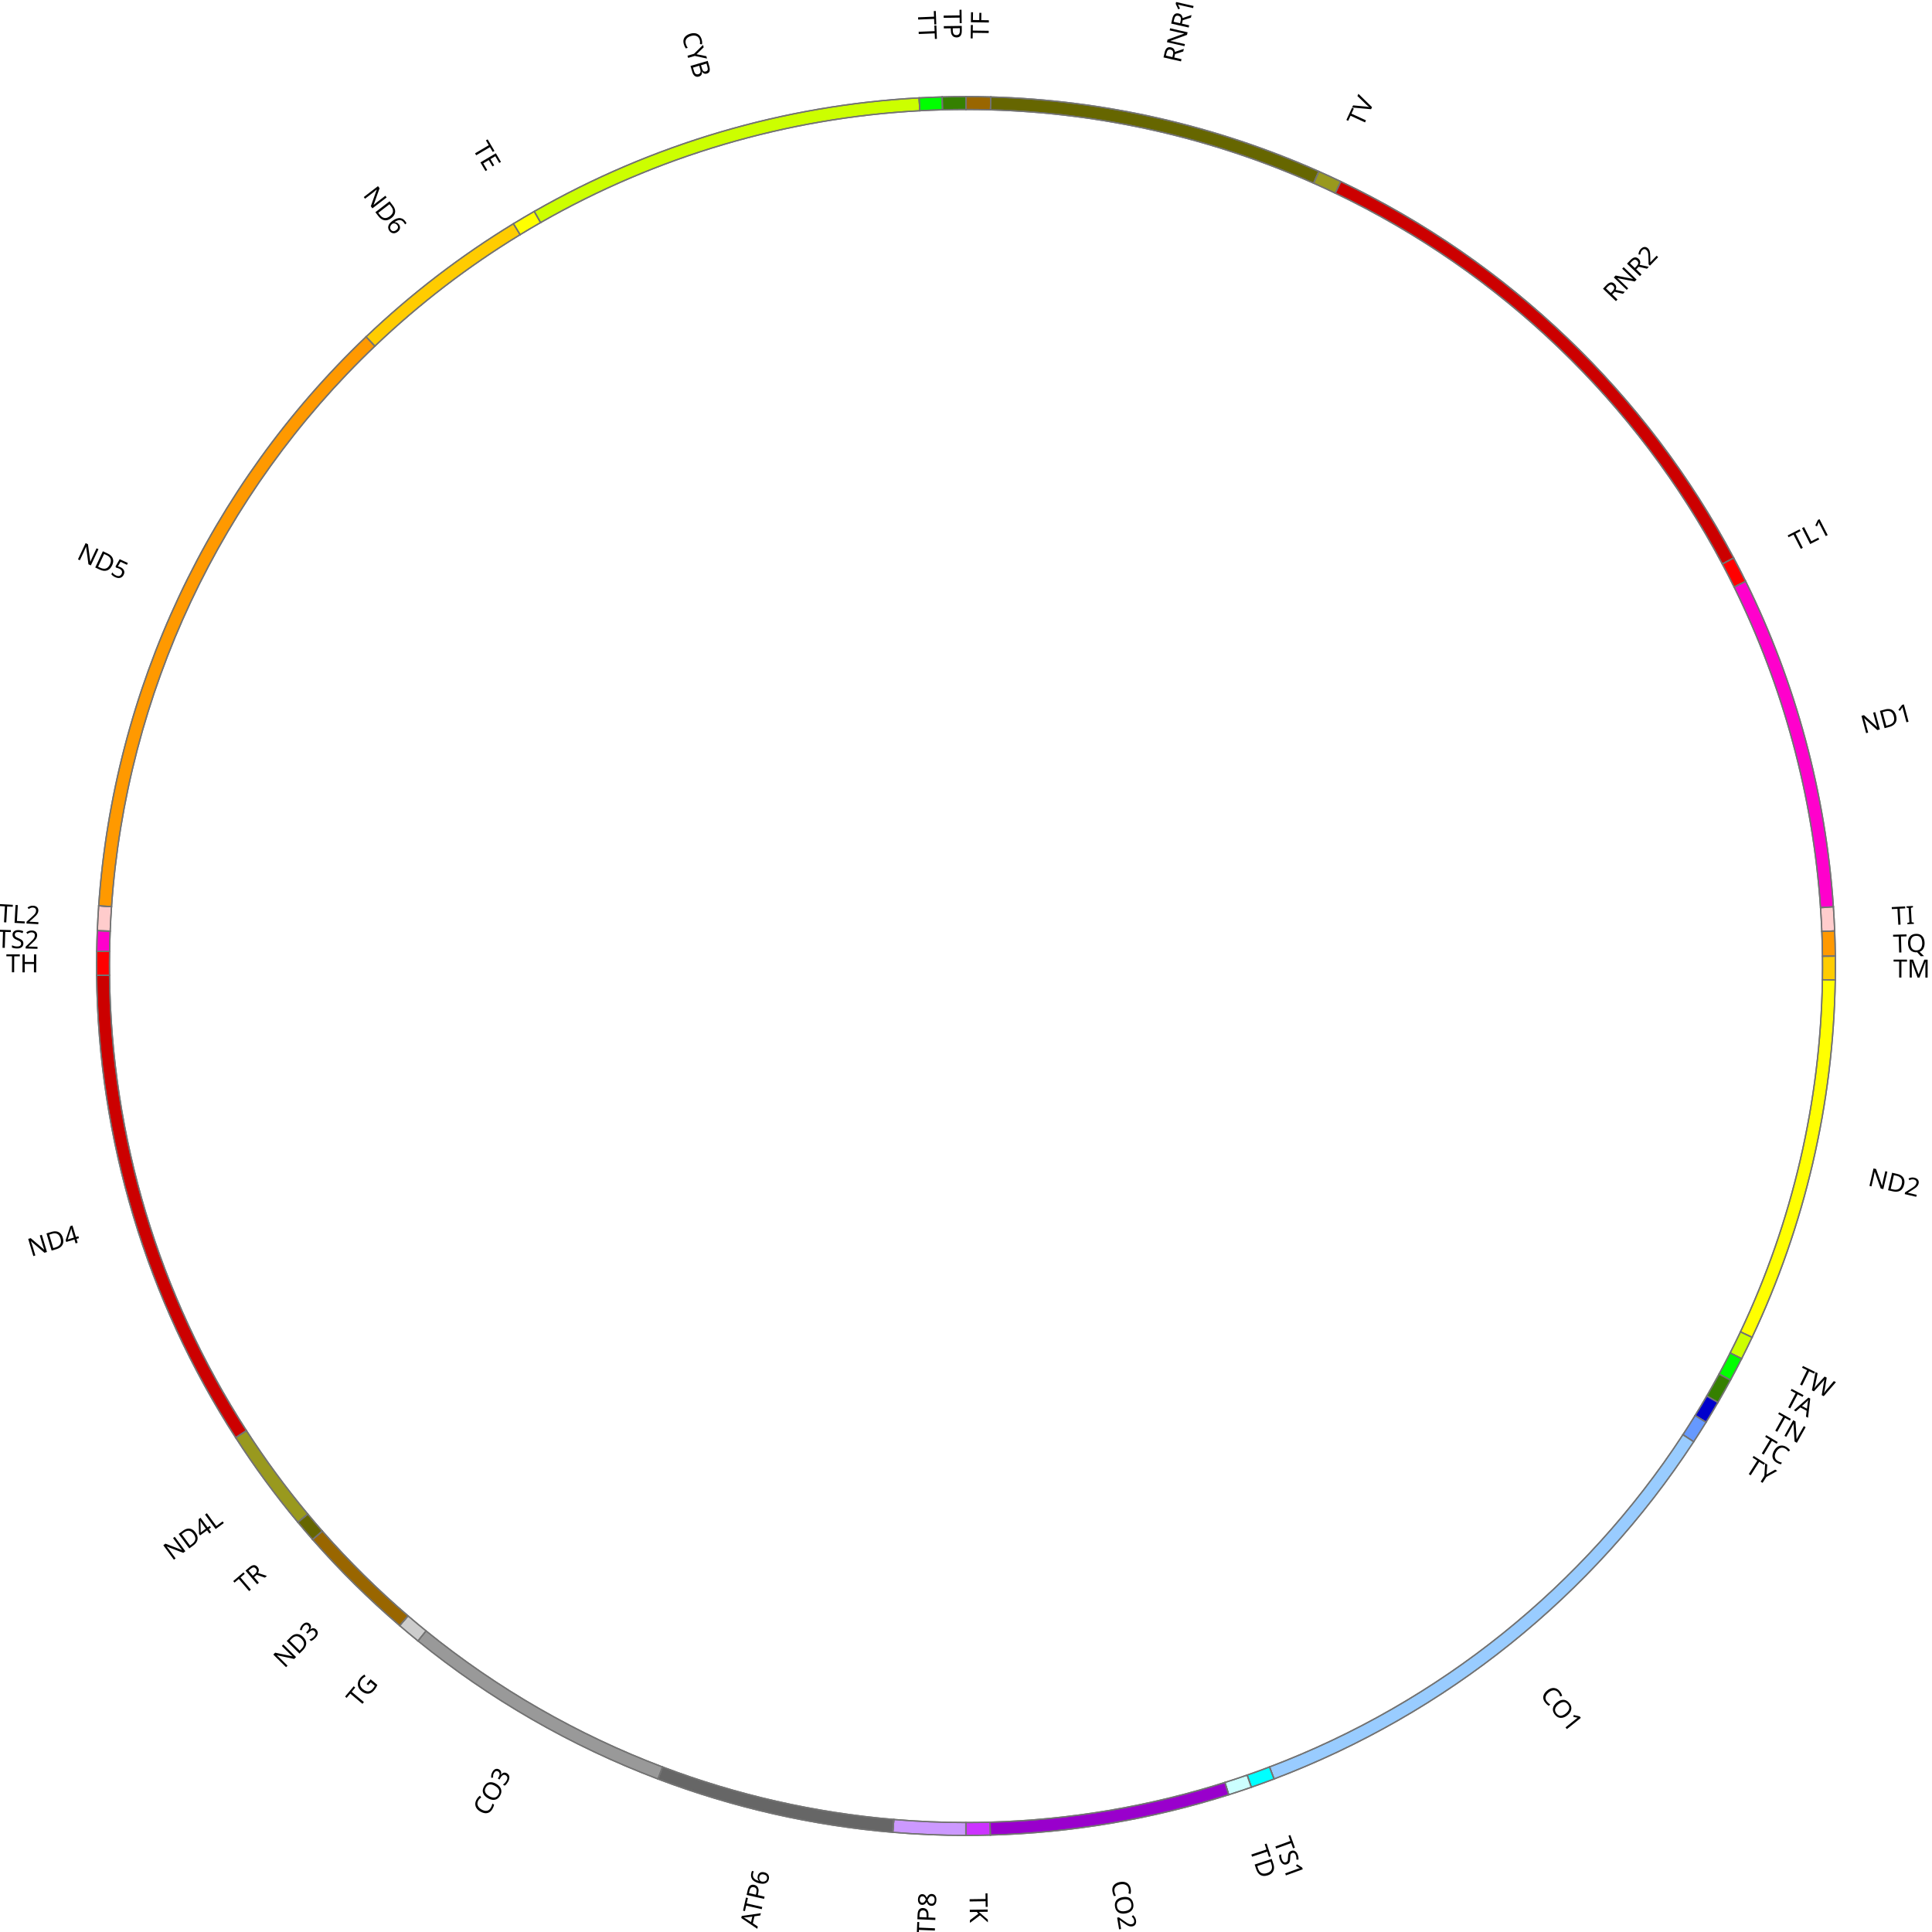
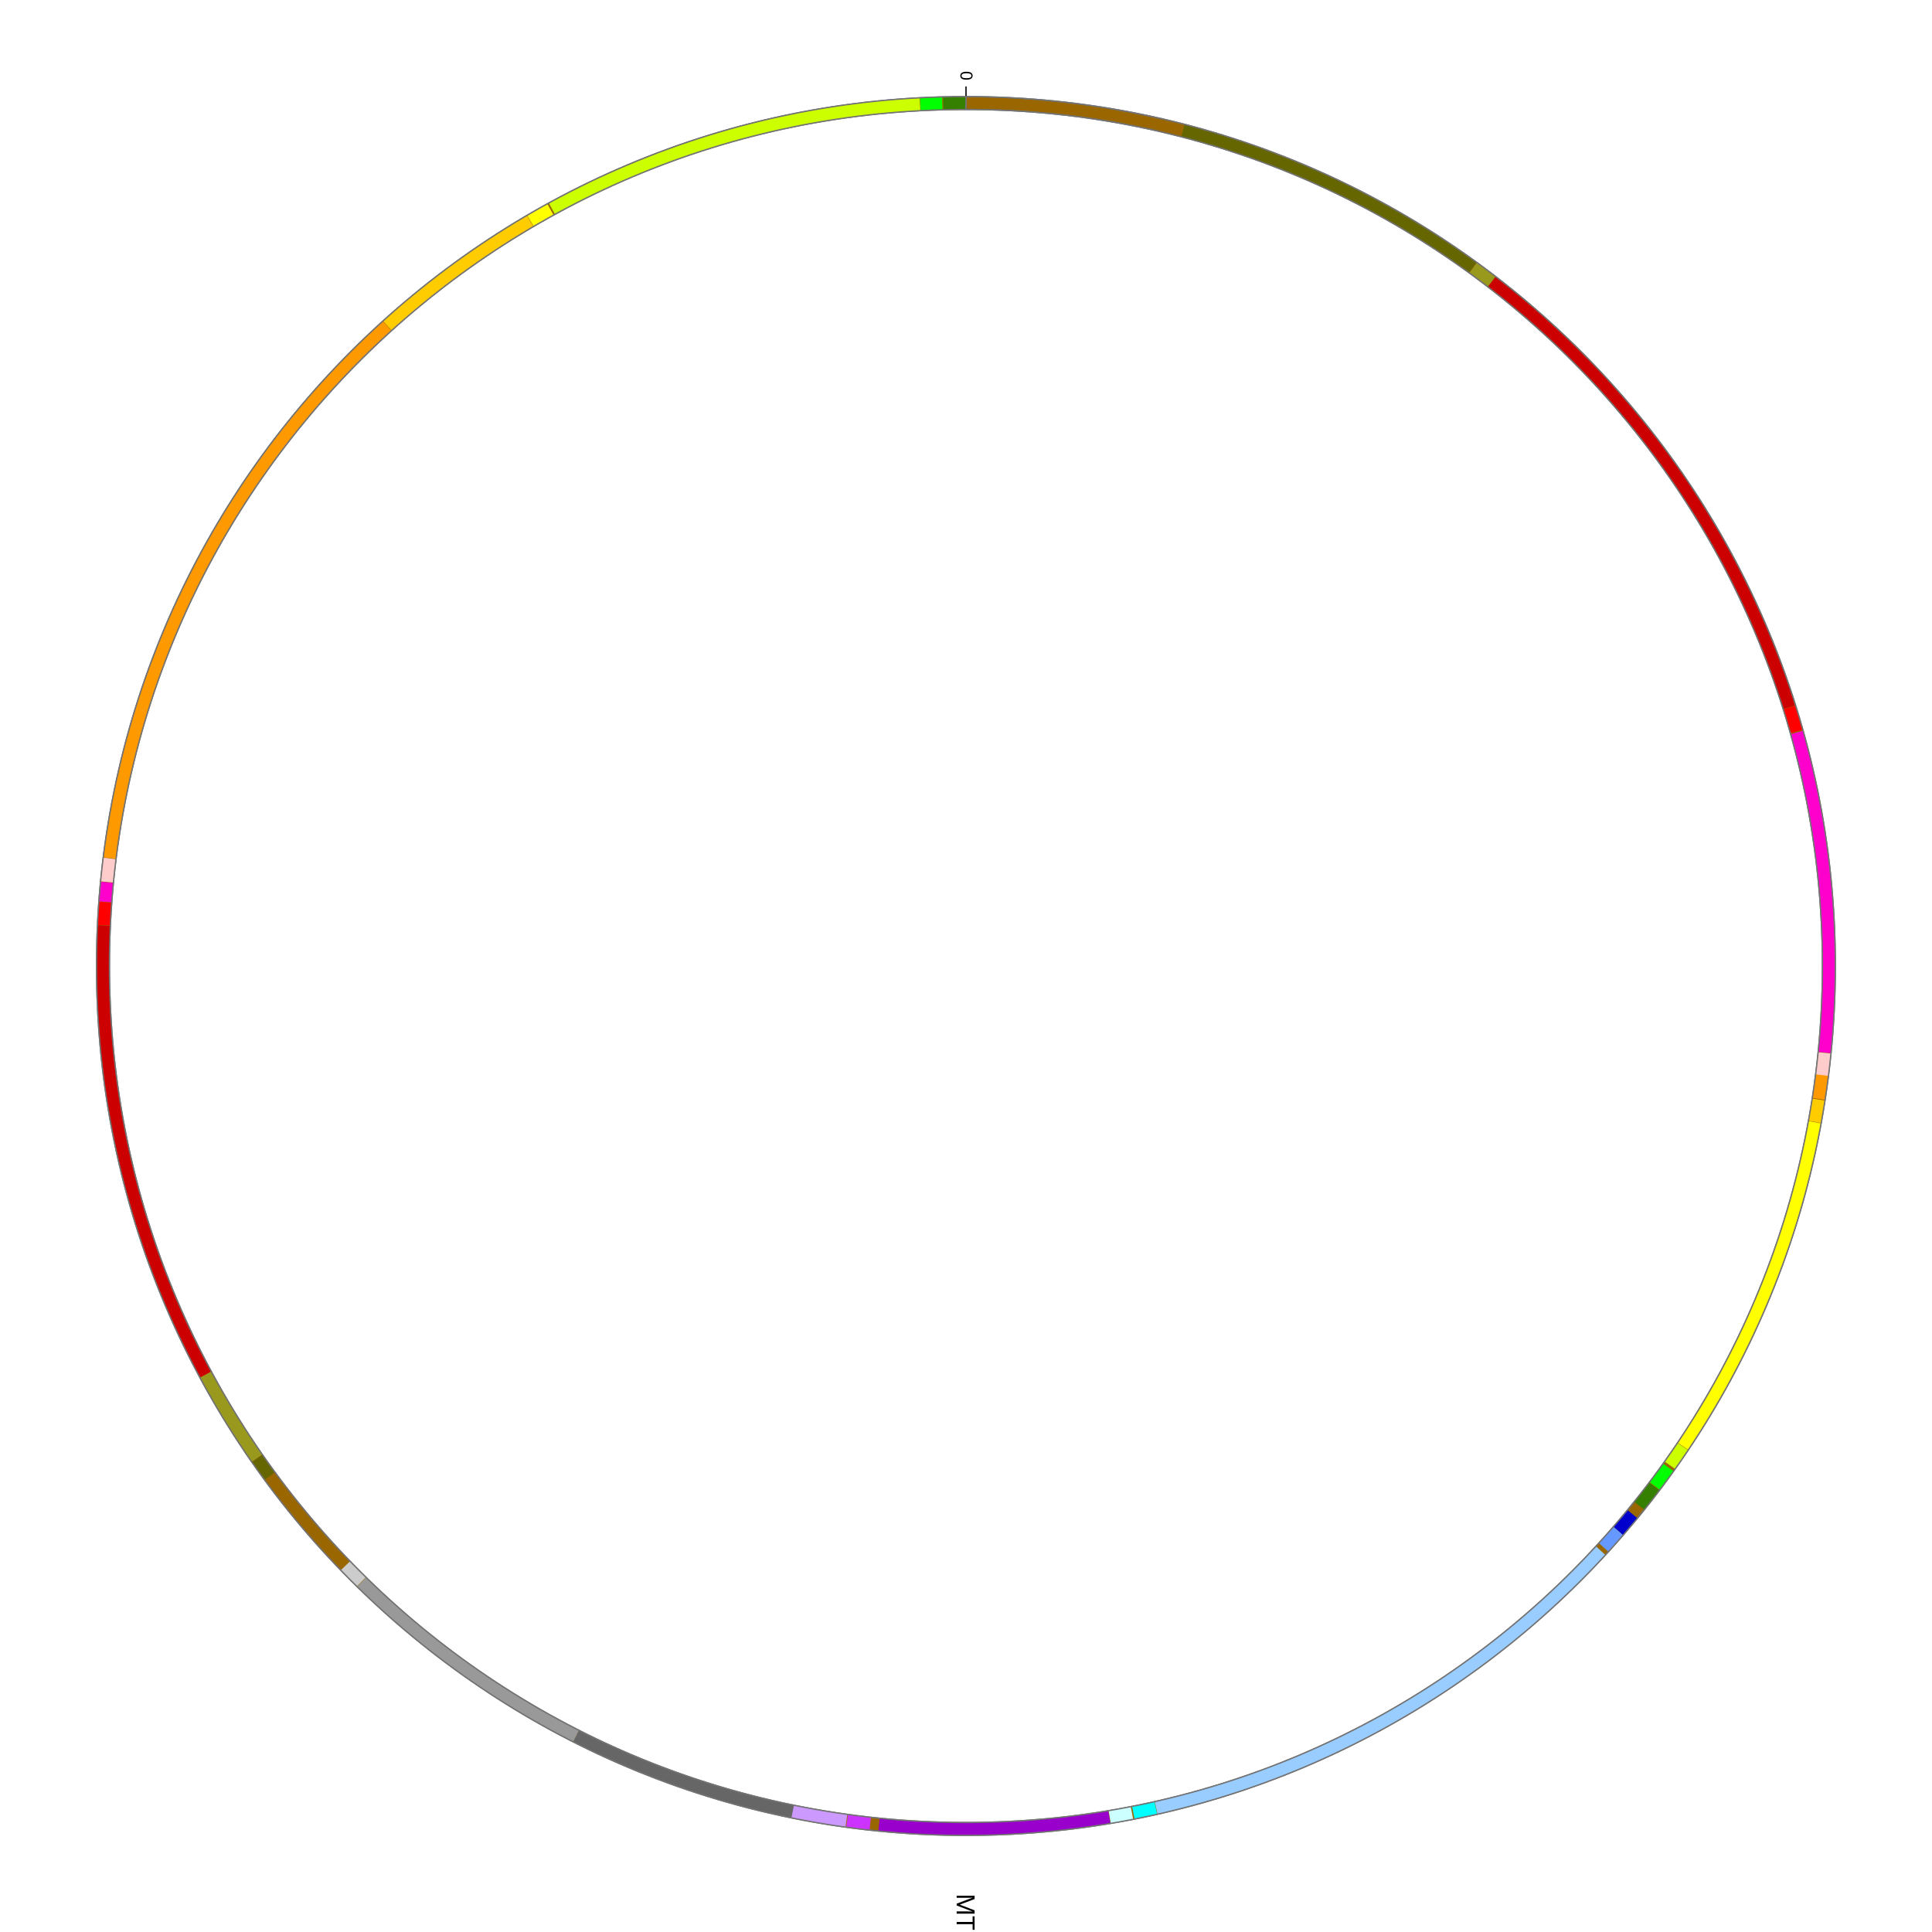
<svg xmlns="http://www.w3.org/2000/svg" width="3000px" height="3000px" version="1.1">
  <g id="bg">
    <rect x="0" y="0" width="3000px" height="3000px" style="fill:rgb(255,255,255);" />
  </g>
  <g id="ideograms">
-     <path d="M1500.000,170.000 A1330.000,1330.000 40.000 0,1 1538.031,170.544 L1538.603,150.552 A1350.000,1350.000 0.000 0,0 1500.000,150.000 Z" style="stroke-width:2.0;stroke:rgb(115,115,115);stroke-linecap:round;fill:rgb(153,102,0);" />
-     <text x="1535.1" y="60.4" font-size="39.0px" font-family="CMUBright-Roman" style="text-anchor:start;fill:rgb(0,0,0);" transform="rotate(270.8,1535.1,60.4)">TF</text>
-     <path d="M1500.000,170.000 A1330.000,1330.000 40.000 0,1 1538.031,170.544 L1538.603,150.552 A1350.000,1350.000 0.000 0,0 1500.000,150.000 Z" style="stroke-width:2.0;stroke:rgb(115,115,115);stroke-linecap:round;fill:none;" />
-     <path d="M1538.031,170.544 A1330.000,1330.000 40.000 0,1 2039.834,284.484 L2047.952,266.206 A1350.000,1350.000 0.000 0,0 1538.603,150.552 Z" style="stroke-width:2.0;stroke:rgb(115,115,115);stroke-linecap:round;fill:rgb(102,102,0);" />
-     <text x="1833.0" y="99.0" font-size="39.0px" font-family="CMUBright-Roman" style="text-anchor:start;fill:rgb(0,0,0);" transform="rotate(282.8,1833.0,99.0)">RNR1</text>
-     <path d="M1538.031,170.544 A1330.000,1330.000 40.000 0,1 2039.834,284.484 L2047.952,266.206 A1350.000,1350.000 0.000 0,0 1538.603,150.552 Z" style="stroke-width:2.0;stroke:rgb(115,115,115);stroke-linecap:round;fill:none;" />
-     <path d="M2039.834,284.484 A1330.000,1330.000 40.000 0,1 2073.391,299.949 L2082.013,281.903 A1350.000,1350.000 0.000 0,0 2047.952,266.206 Z" style="stroke-width:2.0;stroke:rgb(115,115,115);stroke-linecap:round;fill:rgb(153,153,30);" />
-     <text x="2115.8" y="198.3" font-size="39.0px" font-family="CMUBright-Roman" style="text-anchor:start;fill:rgb(0,0,0);" transform="rotate(294.7,2115.8,198.3)">TV</text>
-     <path d="M2039.834,284.484 A1330.000,1330.000 40.000 0,1 2073.391,299.949 L2082.013,281.903 A1350.000,1350.000 0.000 0,0 2047.952,266.206 Z" style="stroke-width:2.0;stroke:rgb(115,115,115);stroke-linecap:round;fill:none;" />
-     <path d="M2073.391,299.949 A1330.000,1330.000 40.000 0,1 2674.421,875.792 L2692.081,866.405 A1350.000,1350.000 0.000 0,0 2082.013,281.903 Z" style="stroke-width:2.0;stroke:rgb(115,115,115);stroke-linecap:round;fill:rgb(204,0,0);" />
-     <text x="2506.6" y="470.3" font-size="39.0px" font-family="CMUBright-Roman" style="text-anchor:start;fill:rgb(0,0,0);" transform="rotate(313.8,2506.6,470.3)">RNR2</text>
-     <path d="M2073.391,299.949 A1330.000,1330.000 40.000 0,1 2674.421,875.792 L2692.081,866.405 A1350.000,1350.000 0.000 0,0 2082.013,281.903 Z" style="stroke-width:2.0;stroke:rgb(115,115,115);stroke-linecap:round;fill:none;" />
-     <path d="M2674.421,875.792 A1330.000,1330.000 40.000 0,1 2692.753,911.578 L2710.689,902.730 A1350.000,1350.000 0.000 0,0 2692.081,866.405 Z" style="stroke-width:2.0;stroke:rgb(115,115,115);stroke-linecap:round;fill:rgb(255,0,0);" />
-     <text x="2788.2" y="856.4" font-size="39.0px" font-family="CMUBright-Roman" style="text-anchor:start;fill:rgb(0,0,0);" transform="rotate(332.9,2788.2,856.4)">TL1</text>
-     <path d="M2674.421,875.792 A1330.000,1330.000 40.000 0,1 2692.753,911.578 L2710.689,902.730 A1350.000,1350.000 0.000 0,0 2692.081,866.405 Z" style="stroke-width:2.0;stroke:rgb(115,115,115);stroke-linecap:round;fill:none;" />
-     <path d="M2692.753,911.578 A1330.000,1330.000 40.000 0,1 2826.915,1409.462 L2846.868,1408.100 A1350.000,1350.000 0.000 0,0 2710.689,902.730 Z" style="stroke-width:2.0;stroke:rgb(115,115,115);stroke-linecap:round;fill:rgb(255,0,204);" />
-     <text x="2894.1" y="1139.4" font-size="39.0px" font-family="CMUBright-Roman" style="text-anchor:start;fill:rgb(0,0,0);" transform="rotate(344.9,2894.1,1139.4)">ND1</text>
-     <path d="M2692.753,911.578 A1330.000,1330.000 40.000 0,1 2826.915,1409.462 L2846.868,1408.100 A1350.000,1350.000 0.000 0,0 2710.689,902.730 Z" style="stroke-width:2.0;stroke:rgb(115,115,115);stroke-linecap:round;fill:none;" />
-     <path d="M2826.915,1409.462 A1330.000,1330.000 40.000 0,1 2828.918,1446.356 L2848.901,1445.549 A1350.000,1350.000 0.000 0,0 2846.868,1408.100 Z" style="stroke-width:2.0;stroke:rgb(115,115,115);stroke-linecap:round;fill:rgb(255,204,204);" />
-     <text x="2938.6" y="1436.4" font-size="39.0px" font-family="CMUBright-Roman" style="text-anchor:start;fill:rgb(0,0,0);" transform="rotate(356.9,2938.6,1436.4)">TI</text>
-     <path d="M2826.915,1409.462 A1330.000,1330.000 40.000 0,1 2828.918,1446.356 L2848.901,1445.549 A1350.000,1350.000 0.000 0,0 2846.868,1408.100 Z" style="stroke-width:2.0;stroke:rgb(115,115,115);stroke-linecap:round;fill:none;" />
-     <path d="M2828.918,1446.356 A1330.000,1330.000 40.000 0,1 2829.915,1484.922 L2849.913,1484.695 A1350.000,1350.000 0.000 0,0 2848.901,1445.549 Z" style="stroke-width:2.0;stroke:rgb(115,115,115);stroke-linecap:round;fill:rgb(255,153,0);" />
-     <text x="2939.9" y="1479.3" font-size="39.0px" font-family="CMUBright-Roman" style="text-anchor:start;fill:rgb(0,0,0);" transform="rotate(358.5,2939.9,1479.3)">TQ</text>
-     <path d="M2828.918,1446.356 A1330.000,1330.000 40.000 0,1 2829.915,1484.922 L2849.913,1484.695 A1350.000,1350.000 0.000 0,0 2848.901,1445.549 Z" style="stroke-width:2.0;stroke:rgb(115,115,115);stroke-linecap:round;fill:none;" />
-     <path d="M2829.915,1484.922 A1330.000,1330.000 40.000 0,1 2829.829,1521.327 L2849.826,1521.647 A1350.000,1350.000 0.000 0,0 2849.913,1484.695 Z" style="stroke-width:2.0;stroke:rgb(115,115,115);stroke-linecap:round;fill:rgb(255,204,0);" />
-     <text x="2939.9" y="1517.9" font-size="39.0px" font-family="CMUBright-Roman" style="text-anchor:start;fill:rgb(0,0,0);" transform="rotate(0.1,2939.9,1517.9)">TM</text>
-     <path d="M2829.915,1484.922 A1330.000,1330.000 40.000 0,1 2829.829,1521.327 L2849.826,1521.647 A1350.000,1350.000 0.000 0,0 2849.913,1484.695 Z" style="stroke-width:2.0;stroke:rgb(115,115,115);stroke-linecap:round;fill:none;" />
-     <path d="M2829.829,1521.327 A1330.000,1330.000 40.000 0,1 2702.558,2068.115 L2720.642,2076.658 A1350.000,1350.000 0.000 0,0 2849.826,1521.647 Z" style="stroke-width:2.0;stroke:rgb(115,115,115);stroke-linecap:round;fill:rgb(255,255,0);" />
-     <text x="2899.2" y="1840.6" font-size="39.0px" font-family="CMUBright-Roman" style="text-anchor:start;fill:rgb(0,0,0);" transform="rotate(13.1,2899.2,1840.6)">ND2</text>
-     <path d="M2829.829,1521.327 A1330.000,1330.000 40.000 0,1 2702.558,2068.115 L2720.642,2076.658 A1350.000,1350.000 0.000 0,0 2849.826,1521.647 Z" style="stroke-width:2.0;stroke:rgb(115,115,115);stroke-linecap:round;fill:none;" />
-     <path d="M2702.558,2068.115 A1330.000,1330.000 40.000 0,1 2686.558,2100.816 L2704.401,2109.851 A1350.000,1350.000 0.000 0,0 2720.642,2076.658 Z" style="stroke-width:2.0;stroke:rgb(115,115,115);stroke-linecap:round;fill:rgb(204,255,0);" />
-     <text x="2787.0" y="2145.9" font-size="39.0px" font-family="CMUBright-Roman" style="text-anchor:start;fill:rgb(0,0,0);" transform="rotate(26.1,2787.0,2145.9)">TW</text>
-     <path d="M2702.558,2068.115 A1330.000,1330.000 40.000 0,1 2686.558,2100.816 L2704.401,2109.851 A1350.000,1350.000 0.000 0,0 2720.642,2076.658 Z" style="stroke-width:2.0;stroke:rgb(115,115,115);stroke-linecap:round;fill:none;" />
-     <path d="M2686.558,2100.816 A1330.000,1330.000 40.000 0,1 2669.411,2133.544 L2686.996,2143.071 A1350.000,1350.000 0.000 0,0 2704.401,2109.851 Z" style="stroke-width:2.0;stroke:rgb(115,115,115);stroke-linecap:round;fill:rgb(0,255,0);" />
-     <text x="2768.7" y="2181.1" font-size="39.0px" font-family="CMUBright-Roman" style="text-anchor:start;fill:rgb(0,0,0);" transform="rotate(27.7,2768.7,2181.1)">TA</text>
-     <path d="M2686.558,2100.816 A1330.000,1330.000 40.000 0,1 2669.411,2133.544 L2686.996,2143.071 A1350.000,1350.000 0.000 0,0 2704.401,2109.851 Z" style="stroke-width:2.0;stroke:rgb(115,115,115);stroke-linecap:round;fill:none;" />
-     <path d="M2669.411,2133.544 A1330.000,1330.000 40.000 0,1 2650.271,2167.665 L2667.568,2177.705 A1350.000,1350.000 0.000 0,0 2686.996,2143.071 Z" style="stroke-width:2.0;stroke:rgb(115,115,115);stroke-linecap:round;fill:rgb(53,128,0);" />
-     <text x="2748.7" y="2217.1" font-size="39.0px" font-family="CMUBright-Roman" style="text-anchor:start;fill:rgb(0,0,0);" transform="rotate(29.3,2748.7,2217.1)">TN</text>
-     <path d="M2669.411,2133.544 A1330.000,1330.000 40.000 0,1 2650.271,2167.665 L2667.568,2177.705 A1350.000,1350.000 0.000 0,0 2686.996,2143.071 Z" style="stroke-width:2.0;stroke:rgb(115,115,115);stroke-linecap:round;fill:none;" />
-     <path d="M2650.271,2167.665 A1330.000,1330.000 40.000 0,1 2632.137,2197.973 L2649.162,2208.468 A1350.000,1350.000 0.000 0,0 2667.568,2177.705 Z" style="stroke-width:2.0;stroke:rgb(115,115,115);stroke-linecap:round;fill:rgb(0,0,204);" />
-     <text x="2727.9" y="2252.2" font-size="39.0px" font-family="CMUBright-Roman" style="text-anchor:start;fill:rgb(0,0,0);" transform="rotate(30.9,2727.9,2252.2)">TC</text>
-     <path d="M2650.271,2167.665 A1330.000,1330.000 40.000 0,1 2632.137,2197.973 L2649.162,2208.468 A1350.000,1350.000 0.000 0,0 2667.568,2177.705 Z" style="stroke-width:2.0;stroke:rgb(115,115,115);stroke-linecap:round;fill:none;" />
-     <path d="M2632.137,2197.973 A1330.000,1330.000 40.000 0,1 2613.205,2227.788 L2629.944,2238.732 A1350.000,1350.000 0.000 0,0 2649.162,2208.468 Z" style="stroke-width:2.0;stroke:rgb(115,115,115);stroke-linecap:round;fill:rgb(102,153,255);" />
-     <text x="2707.8" y="2284.1" font-size="39.0px" font-family="CMUBright-Roman" style="text-anchor:start;fill:rgb(0,0,0);" transform="rotate(32.4,2707.8,2284.1)">TY</text>
-     <path d="M2632.137,2197.973 A1330.000,1330.000 40.000 0,1 2613.205,2227.788 L2629.944,2238.732 A1350.000,1350.000 0.000 0,0 2649.162,2208.468 Z" style="stroke-width:2.0;stroke:rgb(115,115,115);stroke-linecap:round;fill:none;" />
-     <path d="M2613.205,2227.788 A1330.000,1330.000 40.000 0,1 1971.243,2743.716 L1978.330,2762.419 A1350.000,1350.000 0.000 0,0 2629.944,2238.732 Z" style="stroke-width:2.0;stroke:rgb(115,115,115);stroke-linecap:round;fill:rgb(153,204,255);" />
-     <text x="2390.3" y="2631.8" font-size="39.0px" font-family="CMUBright-Roman" style="text-anchor:start;fill:rgb(0,0,0);" transform="rotate(51.2,2390.3,2631.8)">CO1</text>
-     <path d="M2613.205,2227.788 A1330.000,1330.000 40.000 0,1 1971.243,2743.716 L1978.330,2762.419 A1350.000,1350.000 0.000 0,0 2629.944,2238.732 Z" style="stroke-width:2.0;stroke:rgb(115,115,115);stroke-linecap:round;fill:none;" />
-     <path d="M1971.243,2743.716 A1330.000,1330.000 40.000 0,1 1936.513,2756.326 L1943.077,2775.219 A1350.000,1350.000 0.000 0,0 1978.330,2762.419 Z" style="stroke-width:2.0;stroke:rgb(115,115,115);stroke-linecap:round;fill:rgb(0,255,255);" />
-     <text x="1977.3" y="2858.6" font-size="39.0px" font-family="CMUBright-Roman" style="text-anchor:start;fill:rgb(0,0,0);" transform="rotate(70.0,1977.3,2858.6)">TS1</text>
-     <path d="M1971.243,2743.716 A1330.000,1330.000 40.000 0,1 1936.513,2756.326 L1943.077,2775.219 A1350.000,1350.000 0.000 0,0 1978.330,2762.419 Z" style="stroke-width:2.0;stroke:rgb(115,115,115);stroke-linecap:round;fill:none;" />
-     <path d="M1936.513,2756.326 A1330.000,1330.000 40.000 0,1 1901.964,2767.803 L1908.009,2786.868 A1350.000,1350.000 0.000 0,0 1943.077,2775.219 Z" style="stroke-width:2.0;stroke:rgb(115,115,115);stroke-linecap:round;fill:rgb(204,255,255);" />
-     <text x="1940.2" y="2871.1" font-size="39.0px" font-family="CMUBright-Roman" style="text-anchor:start;fill:rgb(0,0,0);" transform="rotate(71.6,1940.2,2871.1)">TD</text>
-     <path d="M1936.513,2756.326 A1330.000,1330.000 40.000 0,1 1901.964,2767.803 L1908.009,2786.868 A1350.000,1350.000 0.000 0,0 1943.077,2775.219 Z" style="stroke-width:2.0;stroke:rgb(115,115,115);stroke-linecap:round;fill:none;" />
-     <path d="M1901.964,2767.803 A1330.000,1330.000 40.000 0,1 1537.217,2829.479 L1537.776,2849.471 A1350.000,1350.000 0.000 0,0 1908.009,2786.868 Z" style="stroke-width:2.0;stroke:rgb(115,115,115);stroke-linecap:round;fill:rgb(153,0,204);" />
-     <text x="1725.3" y="2922.3" font-size="39.0px" font-family="CMUBright-Roman" style="text-anchor:start;fill:rgb(0,0,0);" transform="rotate(80.4,1725.3,2922.3)">CO2</text>
-     <path d="M1901.964,2767.803 A1330.000,1330.000 40.000 0,1 1537.217,2829.479 L1537.776,2849.471 A1350.000,1350.000 0.000 0,0 1908.009,2786.868 Z" style="stroke-width:2.0;stroke:rgb(115,115,115);stroke-linecap:round;fill:none;" />
-     <path d="M1537.217,2829.479 A1330.000,1330.000 40.000 0,1 1499.728,2830.000 L1499.724,2850.000 A1350.000,1350.000 0.000 0,0 1537.776,2849.471 Z" style="stroke-width:2.0;stroke:rgb(115,115,115);stroke-linecap:round;fill:rgb(204,51,255);" />
-     <text x="1505.5" y="2940.0" font-size="39.0px" font-family="CMUBright-Roman" style="text-anchor:start;fill:rgb(0,0,0);" transform="rotate(89.2,1505.5,2940.0)">TK</text>
-     <path d="M1537.217,2829.479 A1330.000,1330.000 40.000 0,1 1499.728,2830.000 L1499.724,2850.000 A1350.000,1350.000 0.000 0,0 1537.776,2849.471 Z" style="stroke-width:2.0;stroke:rgb(115,115,115);stroke-linecap:round;fill:none;" />
-     <path d="M1499.728,2830.000 A1330.000,1330.000 40.000 0,1 1387.925,2825.269 L1386.240,2845.198 A1350.000,1350.000 0.000 0,0 1499.724,2850.000 Z" style="stroke-width:2.0;stroke:rgb(115,115,115);stroke-linecap:round;fill:rgb(204,153,255);" />
-     <text x="1454.1" y="2939.3" font-size="39.0px" font-family="CMUBright-Roman" style="text-anchor:end;fill:rgb(0,0,0);" transform="rotate(-87.6,1454.1,2939.3)">ATP8</text>
-     <path d="M1499.728,2830.000 A1330.000,1330.000 40.000 0,1 1387.925,2825.269 L1386.240,2845.198 A1350.000,1350.000 0.000 0,0 1499.724,2850.000 Z" style="stroke-width:2.0;stroke:rgb(115,115,115);stroke-linecap:round;fill:none;" />
-     <path d="M1387.925,2825.269 A1330.000,1330.000 40.000 0,1 1028.757,2743.716 L1021.670,2762.419 A1350.000,1350.000 0.000 0,0 1386.240,2845.198 Z" style="stroke-width:2.0;stroke:rgb(115,115,115);stroke-linecap:round;fill:rgb(102,102,102);" />
-     <text x="1195.8" y="2907.5" font-size="39.0px" font-family="CMUBright-Roman" style="text-anchor:end;fill:rgb(0,0,0);" transform="rotate(-77.2,1195.8,2907.5)">ATP6</text>
-     <path d="M1387.925,2825.269 A1330.000,1330.000 40.000 0,1 1028.757,2743.716 L1021.670,2762.419 A1350.000,1350.000 0.000 0,0 1386.240,2845.198 Z" style="stroke-width:2.0;stroke:rgb(115,115,115);stroke-linecap:round;fill:none;" />
-     <path d="M1028.757,2743.716 A1330.000,1330.000 40.000 0,1 661.551,2532.426 L648.943,2547.951 A1350.000,1350.000 0.000 0,0 1021.670,2762.419 Z" style="stroke-width:2.0;stroke:rgb(115,115,115);stroke-linecap:round;fill:rgb(153,153,153);" />
-     <text x="794.9" y="2755.5" font-size="39.0px" font-family="CMUBright-Roman" style="text-anchor:end;fill:rgb(0,0,0);" transform="rotate(-60.1,794.9,2755.5)">CO3</text>
-     <path d="M1028.757,2743.716 A1330.000,1330.000 40.000 0,1 661.551,2532.426 L648.943,2547.951 A1350.000,1350.000 0.000 0,0 1021.670,2762.419 Z" style="stroke-width:2.0;stroke:rgb(115,115,115);stroke-linecap:round;fill:none;" />
-     <path d="M661.551,2532.426 A1330.000,1330.000 40.000 0,1 633.608,2509.091 L620.580,2524.266 A1350.000,1350.000 0.000 0,0 648.943,2547.951 Z" style="stroke-width:2.0;stroke:rgb(115,115,115);stroke-linecap:round;fill:rgb(204,204,204);" />
-     <text x="588.6" y="2614.8" font-size="39.0px" font-family="CMUBright-Roman" style="text-anchor:end;fill:rgb(0,0,0);" transform="rotate(-50.1,588.6,2614.8)">TG</text>
-     <path d="M661.551,2532.426 A1330.000,1330.000 40.000 0,1 633.608,2509.091 L620.580,2524.266 A1350.000,1350.000 0.000 0,0 648.943,2547.951 Z" style="stroke-width:2.0;stroke:rgb(115,115,115);stroke-linecap:round;fill:none;" />
-     <path d="M633.608,2509.091 A1330.000,1330.000 40.000 0,1 500.438,2377.368 L485.407,2390.562 A1350.000,1350.000 0.000 0,0 620.580,2524.266 Z" style="stroke-width:2.0;stroke:rgb(115,115,115);stroke-linecap:round;fill:rgb(153,102,0);" />
-     <text x="498.1" y="2534.3" font-size="39.0px" font-family="CMUBright-Roman" style="text-anchor:end;fill:rgb(0,0,0);" transform="rotate(-45.3,498.1,2534.3)">ND3</text>
-     <path d="M633.608,2509.091 A1330.000,1330.000 40.000 0,1 500.438,2377.368 L485.407,2390.562 A1350.000,1350.000 0.000 0,0 620.580,2524.266 Z" style="stroke-width:2.0;stroke:rgb(115,115,115);stroke-linecap:round;fill:none;" />
-     <path d="M500.438,2377.368 A1330.000,1330.000 40.000 0,1 477.841,2350.935 L462.470,2363.731 A1350.000,1350.000 0.000 0,0 485.407,2390.562 Z" style="stroke-width:2.0;stroke:rgb(115,115,115);stroke-linecap:round;fill:rgb(102,102,0);" />
-     <text x="414.9" y="2446.7" font-size="39.0px" font-family="CMUBright-Roman" style="text-anchor:end;fill:rgb(0,0,0);" transform="rotate(-40.5,414.9,2446.7)">TR</text>
-     <path d="M500.438,2377.368 A1330.000,1330.000 40.000 0,1 477.841,2350.935 L462.470,2363.731 A1350.000,1350.000 0.000 0,0 485.407,2390.562 Z" style="stroke-width:2.0;stroke:rgb(115,115,115);stroke-linecap:round;fill:none;" />
-     <path d="M477.841,2350.935 A1330.000,1330.000 40.000 0,1 382.651,2221.409 L365.849,2232.257 A1350.000,1350.000 0.000 0,0 462.470,2363.731 Z" style="stroke-width:2.0;stroke:rgb(115,115,115);stroke-linecap:round;fill:rgb(153,153,30);" />
-     <text x="348.3" y="2364.4" font-size="39.0px" font-family="CMUBright-Roman" style="text-anchor:end;fill:rgb(0,0,0);" transform="rotate(-36.3,348.3,2364.4)">ND4L</text>
-     <path d="M477.841,2350.935 A1330.000,1330.000 40.000 0,1 382.651,2221.409 L365.849,2232.257 A1350.000,1350.000 0.000 0,0 462.470,2363.731 Z" style="stroke-width:2.0;stroke:rgb(115,115,115);stroke-linecap:round;fill:none;" />
-     <path d="M382.651,2221.409 A1330.000,1330.000 40.000 0,1 170.076,1514.263 L150.078,1514.478 A1350.000,1350.000 0.000 0,0 365.849,2232.257 Z" style="stroke-width:2.0;stroke:rgb(115,115,115);stroke-linecap:round;fill:rgb(204,0,0);" />
-     <text x="125.2" y="1928.4" font-size="39.0px" font-family="CMUBright-Roman" style="text-anchor:end;fill:rgb(0,0,0);" transform="rotate(-16.7,125.2,1928.4)">ND4</text>
-     <path d="M382.651,2221.409 A1330.000,1330.000 40.000 0,1 170.076,1514.263 L150.078,1514.478 A1350.000,1350.000 0.000 0,0 365.849,2232.257 Z" style="stroke-width:2.0;stroke:rgb(115,115,115);stroke-linecap:round;fill:none;" />
-     <path d="M170.076,1514.263 A1330.000,1330.000 40.000 0,1 170.193,1477.315 L150.196,1476.974 A1350.000,1350.000 0.000 0,0 150.078,1514.478 Z" style="stroke-width:2.0;stroke:rgb(115,115,115);stroke-linecap:round;fill:rgb(255,0,0);" />
-     <text x="60.0" y="1509.9" font-size="39.0px" font-family="CMUBright-Roman" style="text-anchor:end;fill:rgb(0,0,0);" transform="rotate(0.2,60.0,1509.9)">TH</text>
-     <path d="M170.076,1514.263 A1330.000,1330.000 40.000 0,1 170.193,1477.315 L150.196,1476.974 A1350.000,1350.000 0.000 0,0 150.078,1514.478 Z" style="stroke-width:2.0;stroke:rgb(115,115,115);stroke-linecap:round;fill:none;" />
-     <path d="M170.193,1477.315 A1330.000,1330.000 40.000 0,1 171.104,1445.813 L151.121,1444.998 A1350.000,1350.000 0.000 0,0 150.196,1476.974 Z" style="stroke-width:2.0;stroke:rgb(115,115,115);stroke-linecap:round;fill:rgb(255,0,204);" />
-     <text x="60.2" y="1473.4" font-size="39.0px" font-family="CMUBright-Roman" style="text-anchor:end;fill:rgb(0,0,0);" transform="rotate(1.7,60.2,1473.4)">TS2</text>
-     <path d="M170.193,1477.315 A1330.000,1330.000 40.000 0,1 171.104,1445.813 L151.121,1444.998 A1350.000,1350.000 0.000 0,0 150.196,1476.974 Z" style="stroke-width:2.0;stroke:rgb(115,115,115);stroke-linecap:round;fill:none;" />
-     <path d="M171.104,1445.813 A1330.000,1330.000 40.000 0,1 173.197,1407.835 L153.245,1406.449 A1350.000,1350.000 0.000 0,0 151.121,1444.998 Z" style="stroke-width:2.0;stroke:rgb(115,115,115);stroke-linecap:round;fill:rgb(255,204,204);" />
-     <text x="61.5" y="1435.2" font-size="39.0px" font-family="CMUBright-Roman" style="text-anchor:end;fill:rgb(0,0,0);" transform="rotate(3.2,61.5,1435.2)">TL2</text>
-     <path d="M171.104,1445.813 A1330.000,1330.000 40.000 0,1 173.197,1407.835 L153.245,1406.449 A1350.000,1350.000 0.000 0,0 151.121,1444.998 Z" style="stroke-width:2.0;stroke:rgb(115,115,115);stroke-linecap:round;fill:none;" />
-     <path d="M173.197,1407.835 A1330.000,1330.000 40.000 0,1 582.243,537.388 L568.442,522.913 A1350.000,1350.000 0.000 0,0 153.245,1406.449 Z" style="stroke-width:2.0;stroke:rgb(115,115,115);stroke-linecap:round;fill:rgb(255,153,0);" />
-     <text x="190.4" y="901.2" font-size="39.0px" font-family="CMUBright-Roman" style="text-anchor:end;fill:rgb(0,0,0);" transform="rotate(25.2,190.4,901.2)">ND5</text>
-     <path d="M173.197,1407.835 A1330.000,1330.000 40.000 0,1 582.243,537.388 L568.442,522.913 A1350.000,1350.000 0.000 0,0 153.245,1406.449 Z" style="stroke-width:2.0;stroke:rgb(115,115,115);stroke-linecap:round;fill:none;" />
-     <path d="M582.243,537.388 A1330.000,1330.000 40.000 0,1 807.702,364.384 L797.292,347.307 A1350.000,1350.000 0.000 0,0 568.442,522.913 Z" style="stroke-width:2.0;stroke:rgb(115,115,115);stroke-linecap:round;fill:rgb(255,204,0);" />
-     <text x="611.5" y="366.8" font-size="39.0px" font-family="CMUBright-Roman" style="text-anchor:end;fill:rgb(0,0,0);" transform="rotate(52.5,611.5,366.8)">ND6</text>
-     <path d="M582.243,537.388 A1330.000,1330.000 40.000 0,1 807.702,364.384 L797.292,347.307 A1350.000,1350.000 0.000 0,0 568.442,522.913 Z" style="stroke-width:2.0;stroke:rgb(115,115,115);stroke-linecap:round;fill:none;" />
-     <path d="M807.702,364.384 A1330.000,1330.000 40.000 0,1 839.515,345.591 L829.583,328.232 A1350.000,1350.000 0.000 0,0 797.292,347.307 Z" style="stroke-width:2.0;stroke:rgb(115,115,115);stroke-linecap:round;fill:rgb(255,255,0);" />
-     <text x="755.1" y="267.6" font-size="39.0px" font-family="CMUBright-Roman" style="text-anchor:end;fill:rgb(0,0,0);" transform="rotate(59.4,755.1,267.6)">TE</text>
-     <path d="M807.702,364.384 A1330.000,1330.000 40.000 0,1 839.515,345.591 L829.583,328.232 A1350.000,1350.000 0.000 0,0 797.292,347.307 Z" style="stroke-width:2.0;stroke:rgb(115,115,115);stroke-linecap:round;fill:none;" />
-     <path d="M839.515,345.591 A1330.000,1330.000 40.000 0,1 1428.309,171.934 L1427.231,151.963 A1350.000,1350.000 0.000 0,0 829.583,328.232 Z" style="stroke-width:2.0;stroke:rgb(115,115,115);stroke-linecap:round;fill:rgb(204,255,0);" />
-     <text x="1078.3" y="123.1" font-size="39.0px" font-family="CMUBright-Roman" style="text-anchor:end;fill:rgb(0,0,0);" transform="rotate(73.6,1078.3,123.1)">CYB</text>
-     <path d="M839.515,345.591 A1330.000,1330.000 40.000 0,1 1428.309,171.934 L1427.231,151.963 A1350.000,1350.000 0.000 0,0 829.583,328.232 Z" style="stroke-width:2.0;stroke:rgb(115,115,115);stroke-linecap:round;fill:none;" />
-     <path d="M1428.309,171.934 A1330.000,1330.000 40.000 0,1 1463.598,170.498 L1463.051,150.506 A1350.000,1350.000 0.000 0,0 1427.231,151.963 Z" style="stroke-width:2.0;stroke:rgb(115,115,115);stroke-linecap:round;fill:rgb(0,255,0);" />
-     <text x="1427.0" y="61.9" font-size="39.0px" font-family="CMUBright-Roman" style="text-anchor:end;fill:rgb(0,0,0);" transform="rotate(87.7,1427.0,61.9)">TT</text>
-     <path d="M1428.309,171.934 A1330.000,1330.000 40.000 0,1 1463.598,170.498 L1463.051,150.506 A1350.000,1350.000 0.000 0,0 1427.231,151.963 Z" style="stroke-width:2.0;stroke:rgb(115,115,115);stroke-linecap:round;fill:none;" />
-     <path d="M1463.598,170.498 A1330.000,1330.000 40.000 0,1 1500.000,170.000 L1500.000,150.000 A1350.000,1350.000 0.000 0,0 1463.051,150.506 Z" style="stroke-width:2.0;stroke:rgb(115,115,115);stroke-linecap:round;fill:rgb(53,128,0);" />
-     <text x="1465.8" y="60.4" font-size="39.0px" font-family="CMUBright-Roman" style="text-anchor:end;fill:rgb(0,0,0);" transform="rotate(89.2,1465.8,60.4)">TP</text>
-     <path d="M1463.598,170.498 A1330.000,1330.000 40.000 0,1 1500.000,170.000 L1500.000,150.000 A1350.000,1350.000 0.000 0,0 1463.051,150.506 Z" style="stroke-width:2.0;stroke:rgb(115,115,115);stroke-linecap:round;fill:none;" />
+     <path d="M1500.000,170.000 A1330.000,1330.000 40.000 1,1 1499.768,170.000 L1499.764,150.000 A1350.000,1350.000 0.000 1,0 1500.000,150.000 Z" style="stroke-width:2.0;stroke:rgb(115,115,115);stroke-linecap:round;fill:rgb(153,102,0);" />
+     <path d="M1798.368,203.899 A1330.000,1330.000 40.000 0,1 1833.828,212.577 L1838.848,193.217 A1350.000,1350.000 0.000 0,0 1802.854,184.409 Z" style="stroke-linecap:round;fill:rgb(153,102,0);" />
+     <path d="M1834.333,212.708 A1330.000,1330.000 40.000 0,1 2281.206,423.609 L2292.953,407.423 A1350.000,1350.000 0.000 0,0 1839.360,193.350 Z" style="stroke-linecap:round;fill:rgb(102,102,0);" />
+     <path d="M2281.628,423.915 A1330.000,1330.000 40.000 0,1 2310.041,445.138 L2322.222,429.275 A1350.000,1350.000 0.000 0,0 2293.382,407.734 Z" style="stroke-linecap:round;fill:rgb(153,153,30);" />
+     <path d="M2310.454,445.456 A1330.000,1330.000 40.000 0,1 2768.780,1101.129 L2787.859,1095.131 A1350.000,1350.000 0.000 0,0 2322.641,429.598 Z" style="stroke-linecap:round;fill:rgb(204,0,0);" />
+     <path d="M2768.936,1101.626 A1330.000,1330.000 40.000 0,1 2779.960,1138.611 L2799.208,1133.176 A1350.000,1350.000 0.000 0,0 2788.018,1095.636 Z" style="stroke-linecap:round;fill:rgb(255,0,0);" />
+     <path d="M2780.384,1140.117 A1330.000,1330.000 40.000 0,1 2823.291,1633.420 L2843.190,1635.426 A1350.000,1350.000 0.000 0,0 2799.638,1134.705 Z" style="stroke-linecap:round;fill:rgb(255,0,204);" />
+     <path d="M2823.239,1633.939 A1330.000,1330.000 40.000 0,1 2819.197,1669.171 L2839.035,1671.715 A1350.000,1350.000 0.000 0,0 2843.137,1635.953 Z" style="stroke-linecap:round;fill:rgb(255,204,204);" />
+     <path d="M2819.329,1668.137 A1330.000,1330.000 40.000 0,1 2814.137,1704.799 L2833.899,1707.879 A1350.000,1350.000 0.000 0,0 2839.169,1670.665 Z" style="stroke-linecap:round;fill:rgb(255,153,0);" />
+     <path d="M2813.976,1705.830 A1330.000,1330.000 40.000 0,1 2808.116,1740.277 L2827.787,1743.890 A1350.000,1350.000 0.000 0,0 2833.736,1708.925 Z" style="stroke-linecap:round;fill:rgb(255,204,0);" />
+     <path d="M2808.022,1740.790 A1330.000,1330.000 40.000 0,1 2604.957,2240.249 L2621.573,2251.381 A1350.000,1350.000 0.000 0,0 2827.691,1744.411 Z" style="stroke-linecap:round;fill:rgb(255,255,0);" />
+     <path d="M2604.667,2240.683 A1330.000,1330.000 40.000 0,1 2584.828,2269.447 L2601.141,2281.017 A1350.000,1350.000 0.000 0,0 2621.279,2251.821 Z" style="stroke-linecap:round;fill:rgb(204,255,0);" />
+     <path d="M2582.409,2272.846 A1330.000,1330.000 40.000 0,1 2561.418,2301.431 L2577.380,2313.482 A1350.000,1350.000 0.000 0,0 2598.686,2284.468 Z" style="stroke-linecap:round;fill:rgb(0,255,0);" />
+     <path d="M2560.790,2302.263 A1330.000,1330.000 40.000 0,1 2537.719,2331.889 L2553.324,2344.399 A1350.000,1350.000 0.000 0,0 2576.741,2314.327 Z" style="stroke-linecap:round;fill:rgb(53,128,0);" />
+     <path d="M2527.199,2344.845 A1330.000,1330.000 40.000 0,1 2505.333,2370.750 L2520.451,2383.844 A1350.000,1350.000 0.000 0,0 2542.645,2357.549 Z" style="stroke-linecap:round;fill:rgb(0,0,204);" />
+     <path d="M2505.333,2370.750 A1330.000,1330.000 40.000 0,1 2482.815,2396.089 L2497.594,2409.564 A1350.000,1350.000 0.000 0,0 2520.451,2383.844 Z" style="stroke-linecap:round;fill:rgb(102,153,255);" />
+     <path d="M2478.234,2401.087 A1330.000,1330.000 40.000 0,1 1793.028,2797.318 L1797.435,2816.827 A1350.000,1350.000 0.000 0,0 2492.944,2414.638 Z" style="stroke-linecap:round;fill:rgb(153,204,255);" />
+     <path d="M1792.520,2797.433 A1330.000,1330.000 40.000 0,1 1757.823,2804.771 L1761.701,2824.391 A1350.000,1350.000 0.000 0,0 1796.918,2816.943 Z" style="stroke-linecap:round;fill:rgb(0,255,255);" />
+     <path d="M1755.777,2805.174 A1330.000,1330.000 40.000 0,1 1721.401,2811.443 L1724.731,2831.163 A1350.000,1350.000 0.000 0,0 1759.623,2824.800 Z" style="stroke-linecap:round;fill:rgb(204,255,255);" />
+     <path d="M1720.887,2811.529 A1330.000,1330.000 40.000 0,1 1365.932,2823.225 L1363.915,2843.124 A1350.000,1350.000 0.000 0,0 1724.209,2831.251 Z" style="stroke-linecap:round;fill:rgb(153,0,204);" />
+     <path d="M1352.448,2821.790 A1330.000,1330.000 40.000 0,1 1316.742,2817.314 L1313.986,2837.123 A1350.000,1350.000 0.000 0,0 1350.229,2841.666 Z" style="stroke-linecap:round;fill:rgb(204,51,255);" />
+     <path d="M1315.709,2817.170 A1330.000,1330.000 40.000 0,1 1210.025,2798.004 L1205.664,2817.523 A1350.000,1350.000 0.000 0,0 1312.938,2836.977 Z" style="stroke-linecap:round;fill:rgb(204,153,255);" />
+     <path d="M1232.973,2802.919 A1330.000,1330.000 40.000 0,1 899.087,2686.509 L890.051,2704.351 A1350.000,1350.000 0.000 0,0 1228.958,2822.511 Z" style="stroke-linecap:round;fill:rgb(102,102,102);" />
+     <path d="M899.087,2686.509 A1330.000,1330.000 40.000 0,1 568.580,2449.398 L554.574,2463.675 A1350.000,1350.000 0.000 0,0 890.051,2704.351 Z" style="stroke-linecap:round;fill:rgb(153,153,153);" />
+     <path d="M568.208,2449.033 A1330.000,1330.000 40.000 0,1 543.598,2424.227 L529.216,2438.125 A1350.000,1350.000 0.000 0,0 554.196,2463.304 Z" style="stroke-linecap:round;fill:rgb(204,204,204);" />
+     <path d="M543.236,2423.852 A1330.000,1330.000 40.000 0,1 427.374,2286.367 L411.244,2298.192 A1350.000,1350.000 0.000 0,0 528.848,2437.744 Z" style="stroke-linecap:round;fill:rgb(153,102,0);" />
+     <path d="M427.066,2285.947 A1330.000,1330.000 40.000 0,1 407.681,2258.775 L391.255,2270.185 A1350.000,1350.000 0.000 0,0 410.931,2297.765 Z" style="stroke-linecap:round;fill:rgb(102,102,0);" />
+     <path d="M407.384,2258.347 A1330.000,1330.000 40.000 0,1 326.910,2126.706 L309.270,2136.130 A1350.000,1350.000 0.000 0,0 390.953,2269.750 Z" style="stroke-linecap:round;fill:rgb(153,153,30);" />
+     <path d="M328.388,2129.464 A1330.000,1330.000 40.000 0,1 171.466,1437.569 L151.488,1436.630 A1350.000,1350.000 0.000 0,0 310.770,2138.930 Z" style="stroke-linecap:round;fill:rgb(204,0,0);" />
+     <path d="M171.491,1437.048 A1330.000,1330.000 40.000 0,1 173.641,1401.649 L153.696,1400.170 A1350.000,1350.000 0.000 0,0 151.513,1436.101 Z" style="stroke-linecap:round;fill:rgb(255,0,0);" />
+     <path d="M173.680,1401.129 A1330.000,1330.000 40.000 0,1 176.272,1370.992 L156.366,1369.052 A1350.000,1350.000 0.000 0,0 153.735,1399.642 Z" style="stroke-linecap:round;fill:rgb(255,0,204);" />
+     <path d="M176.322,1370.473 A1330.000,1330.000 40.000 0,1 180.376,1334.192 L160.532,1331.698 A1350.000,1350.000 0.000 0,0 156.417,1368.525 Z" style="stroke-linecap:round;fill:rgb(255,204,204);" />
+     <path d="M180.441,1333.674 A1330.000,1330.000 40.000 0,1 607.869,513.592 L594.453,498.758 A1350.000,1350.000 0.000 0,0 160.598,1331.173 Z" style="stroke-linecap:round;fill:rgb(255,153,0);" />
+     <path d="M608.256,513.242 A1330.000,1330.000 40.000 0,1 828.349,352.052 L818.249,334.789 A1350.000,1350.000 0.000 0,0 594.846,498.403 Z" style="stroke-linecap:round;fill:rgb(255,204,0);" />
+     <path d="M828.799,351.789 A1330.000,1330.000 40.000 0,1 859.652,334.301 L850.022,316.772 A1350.000,1350.000 0.000 0,0 818.706,334.522 Z" style="stroke-linecap:round;fill:rgb(255,255,0);" />
+     <path d="M861.938,333.048 A1330.000,1330.000 40.000 0,1 1429.104,171.891 L1428.038,151.919 A1350.000,1350.000 0.000 0,0 852.343,315.500 Z" style="stroke-linecap:round;fill:rgb(204,255,0);" />
+     <path d="M1429.625,171.863 A1330.000,1330.000 40.000 0,1 1463.497,170.501 L1462.948,150.509 A1350.000,1350.000 0.000 0,0 1428.567,151.891 Z" style="stroke-linecap:round;fill:rgb(0,255,0);" />
+     <path d="M1465.061,170.459 A1330.000,1330.000 40.000 0,1 1500.000,170.000 L1500.000,150.000 A1350.000,1350.000 0.000 0,0 1464.535,150.466 Z" style="stroke-linecap:round;fill:rgb(53,128,0);" />
+     <text x="1485.5" y="2939.9" font-size="39.0px" font-family="CMUBright-Roman" style="text-anchor:start;fill:rgb(0,0,0);" transform="rotate(90.0,1485.5,2939.9)">MT</text>
+     <line x1="1500.0" y1="150.0" x2="1500.0" y2="135.0" style="stroke-width:2.0;stroke:rgb(0,0,0);stroke-linecap:round;fill:none;" />
+     <text x="1510.0" y="125.0" font-size="26.0px" font-family="CMUBright-Roman" style="text-anchor:start;fill:rgb(0,0,0);" transform="rotate(270.0,1510.0,125.0)">0</text>
+     <path d="M1500.000,170.000 A1330.000,1330.000 40.000 1,1 1499.768,170.000 L1499.764,150.000 A1350.000,1350.000 0.000 1,0 1500.000,150.000 Z" style="stroke-width:2.0;stroke:rgb(115,115,115);stroke-linecap:round;fill:none;" />
  </g>
  <defs>
    <pattern id="hline-sparse" width="10" height="10" patternTransform="rotate(0 0 0)" patternUnits="userSpaceOnUse">
      <line x1="0" y1="0" x2="10" y2="0" style="stroke:black;stroke-width:2" />
    </pattern>
    <pattern id="checker" width="10" height="10" patternTransform="rotate(45 0 0)" patternUnits="userSpaceOnUse">
      <line x1="0" y1="0" x2="10" y2="0" style="stroke:black;stroke-width:2" />
      <line x1="0" y1="0" x2="0" y2="10" style="stroke:black;stroke-width:2" />
    </pattern>
    <pattern id="checker" width="10" height="10" patternTransform="rotate(45 0 0)" patternUnits="userSpaceOnUse">
      <line x1="0" y1="0" x2="10" y2="0" style="stroke:black;stroke-width:5" />
      <line x1="0" y1="0" x2="0" y2="10" style="stroke:black;stroke-width:4" />
    </pattern>
    <pattern id="hline" width="10" height="10" patternTransform="rotate(0 0 0)" patternUnits="userSpaceOnUse">
      <line x1="0" y1="0" x2="10" y2="0" style="stroke:black;stroke-width:5" />
    </pattern>
    <pattern id="vline-sparse" width="10" height="10" patternTransform="rotate(0 0 0)" patternUnits="userSpaceOnUse">
      <line x1="0" y1="0" x2="0" y2="10" style="stroke:black;stroke-width:2" />
    </pattern>
    <pattern id="vline" width="10" height="10" patternTransform="rotate(0 0 0)" patternUnits="userSpaceOnUse">
      <line x1="0" y1="0" x2="0" y2="10" style="stroke:black;stroke-width:5" />
    </pattern>
  </defs>
</svg>
